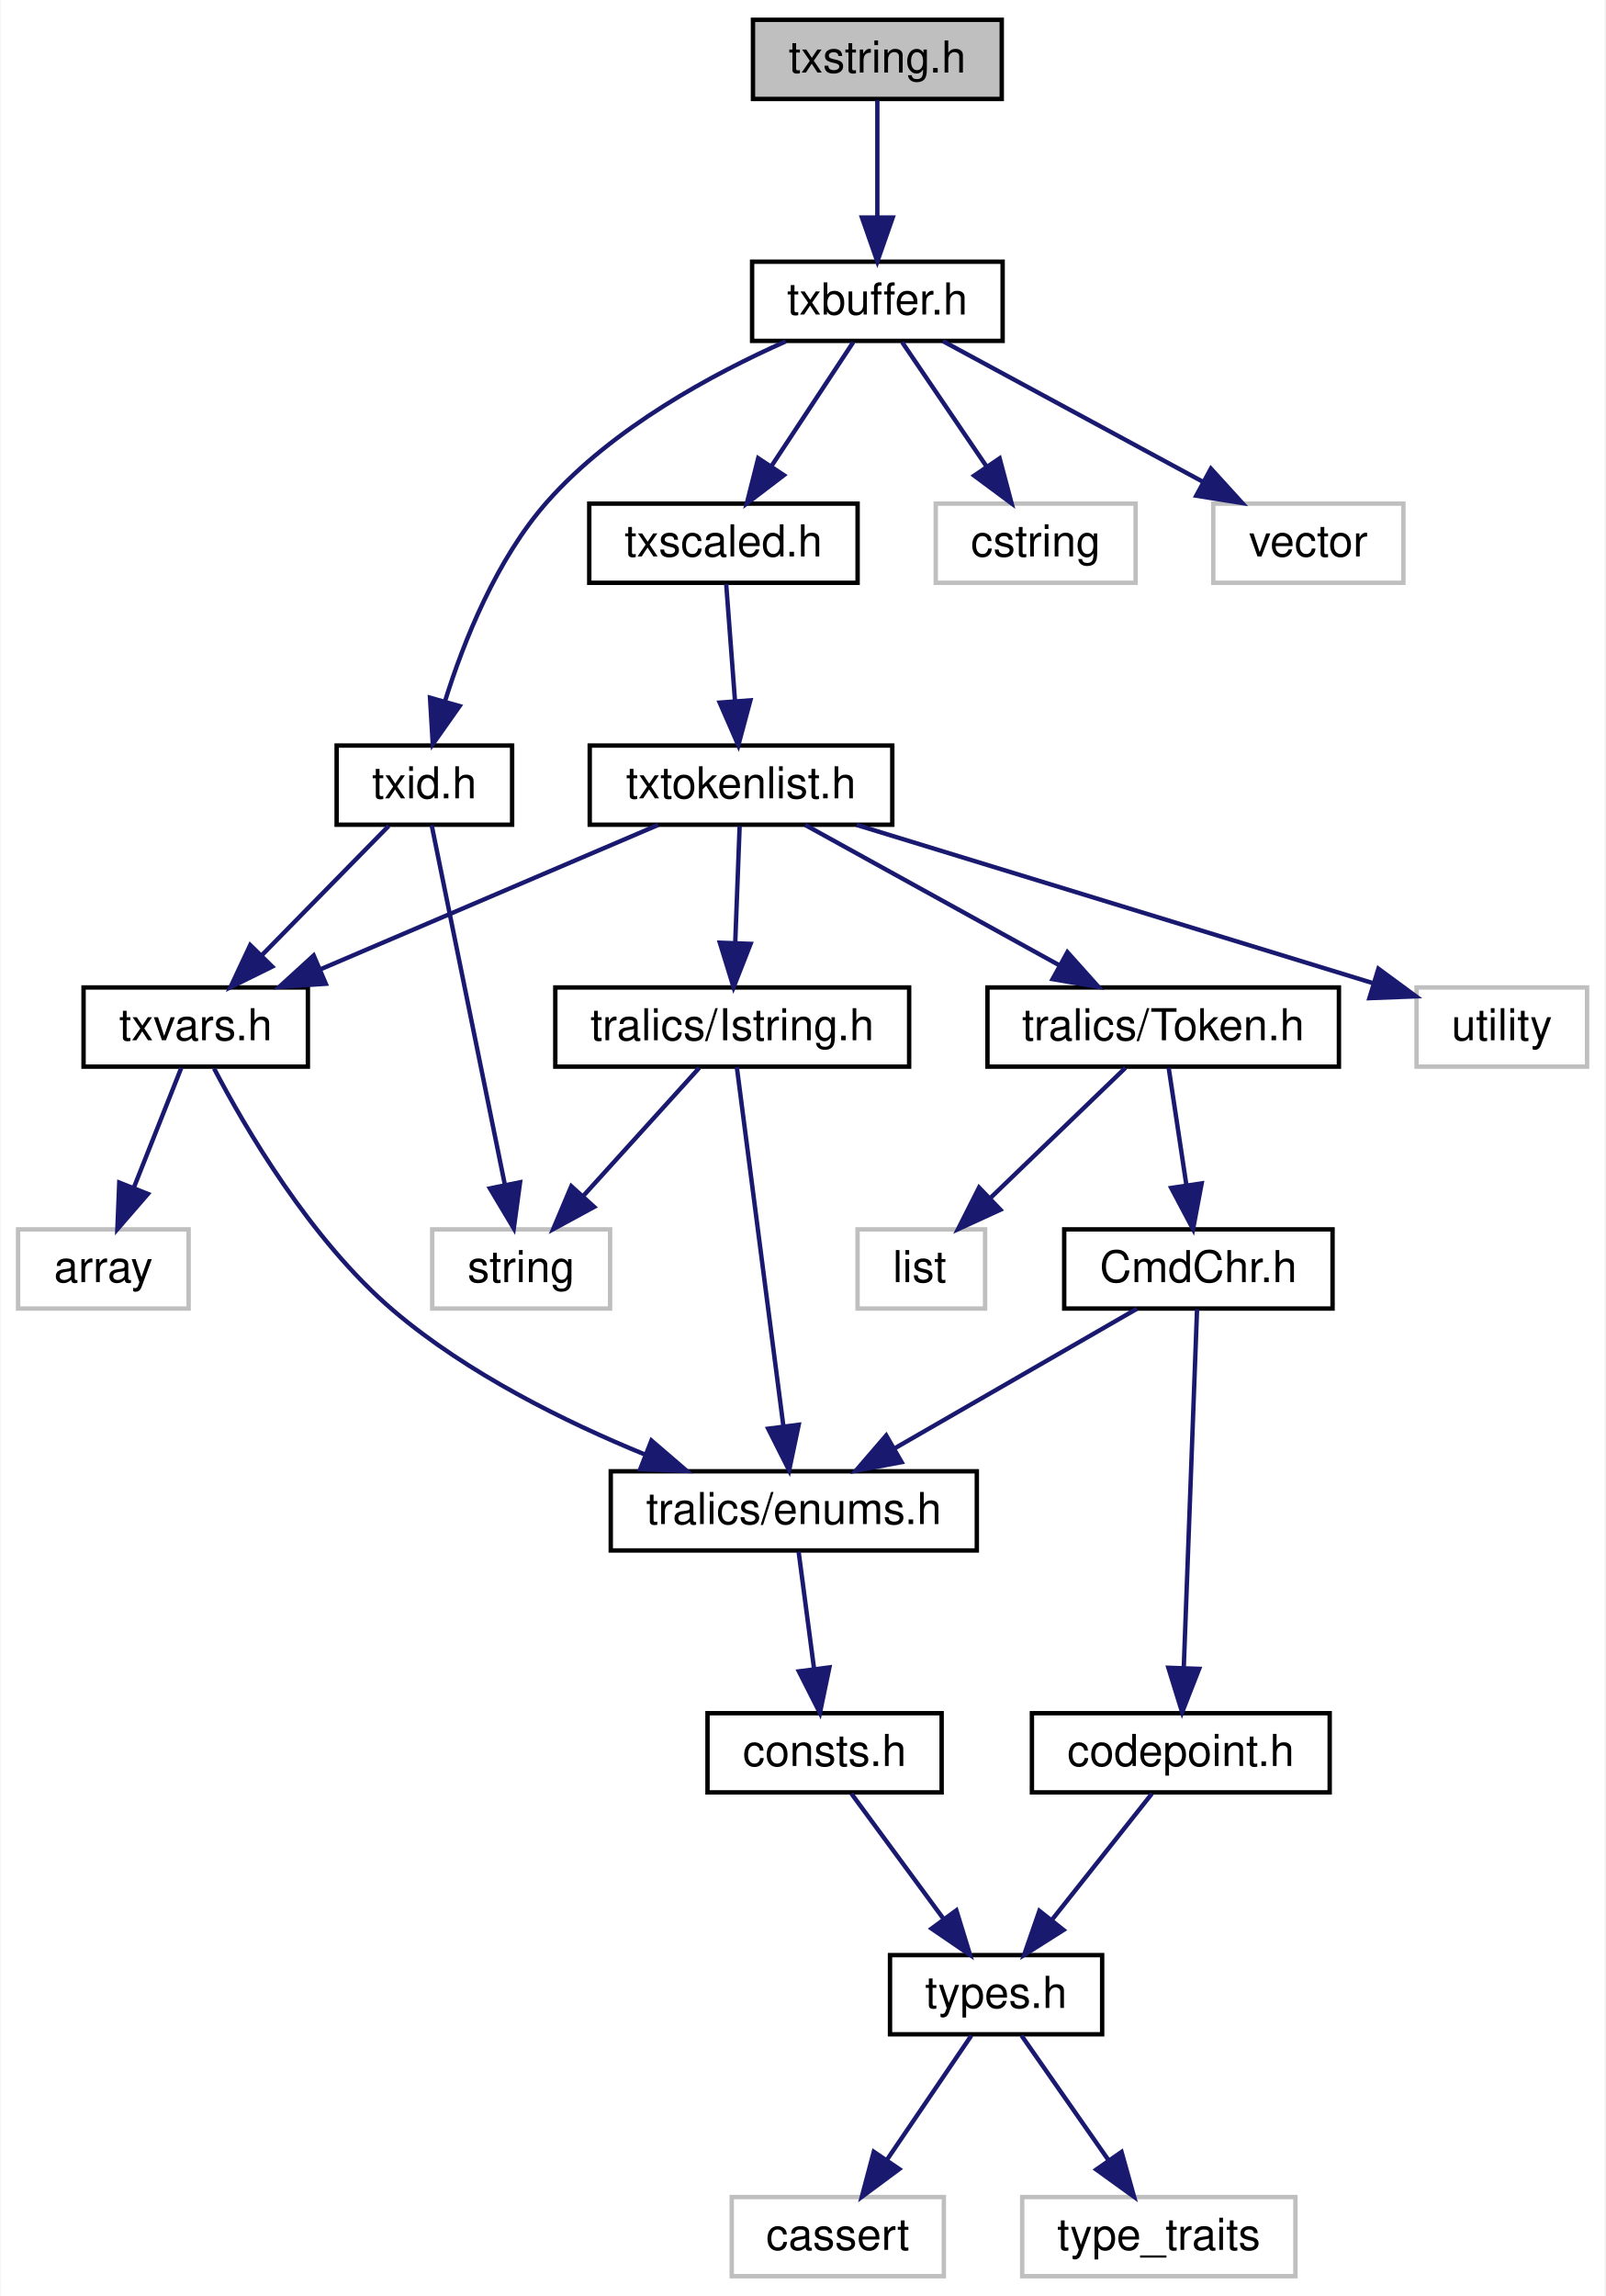
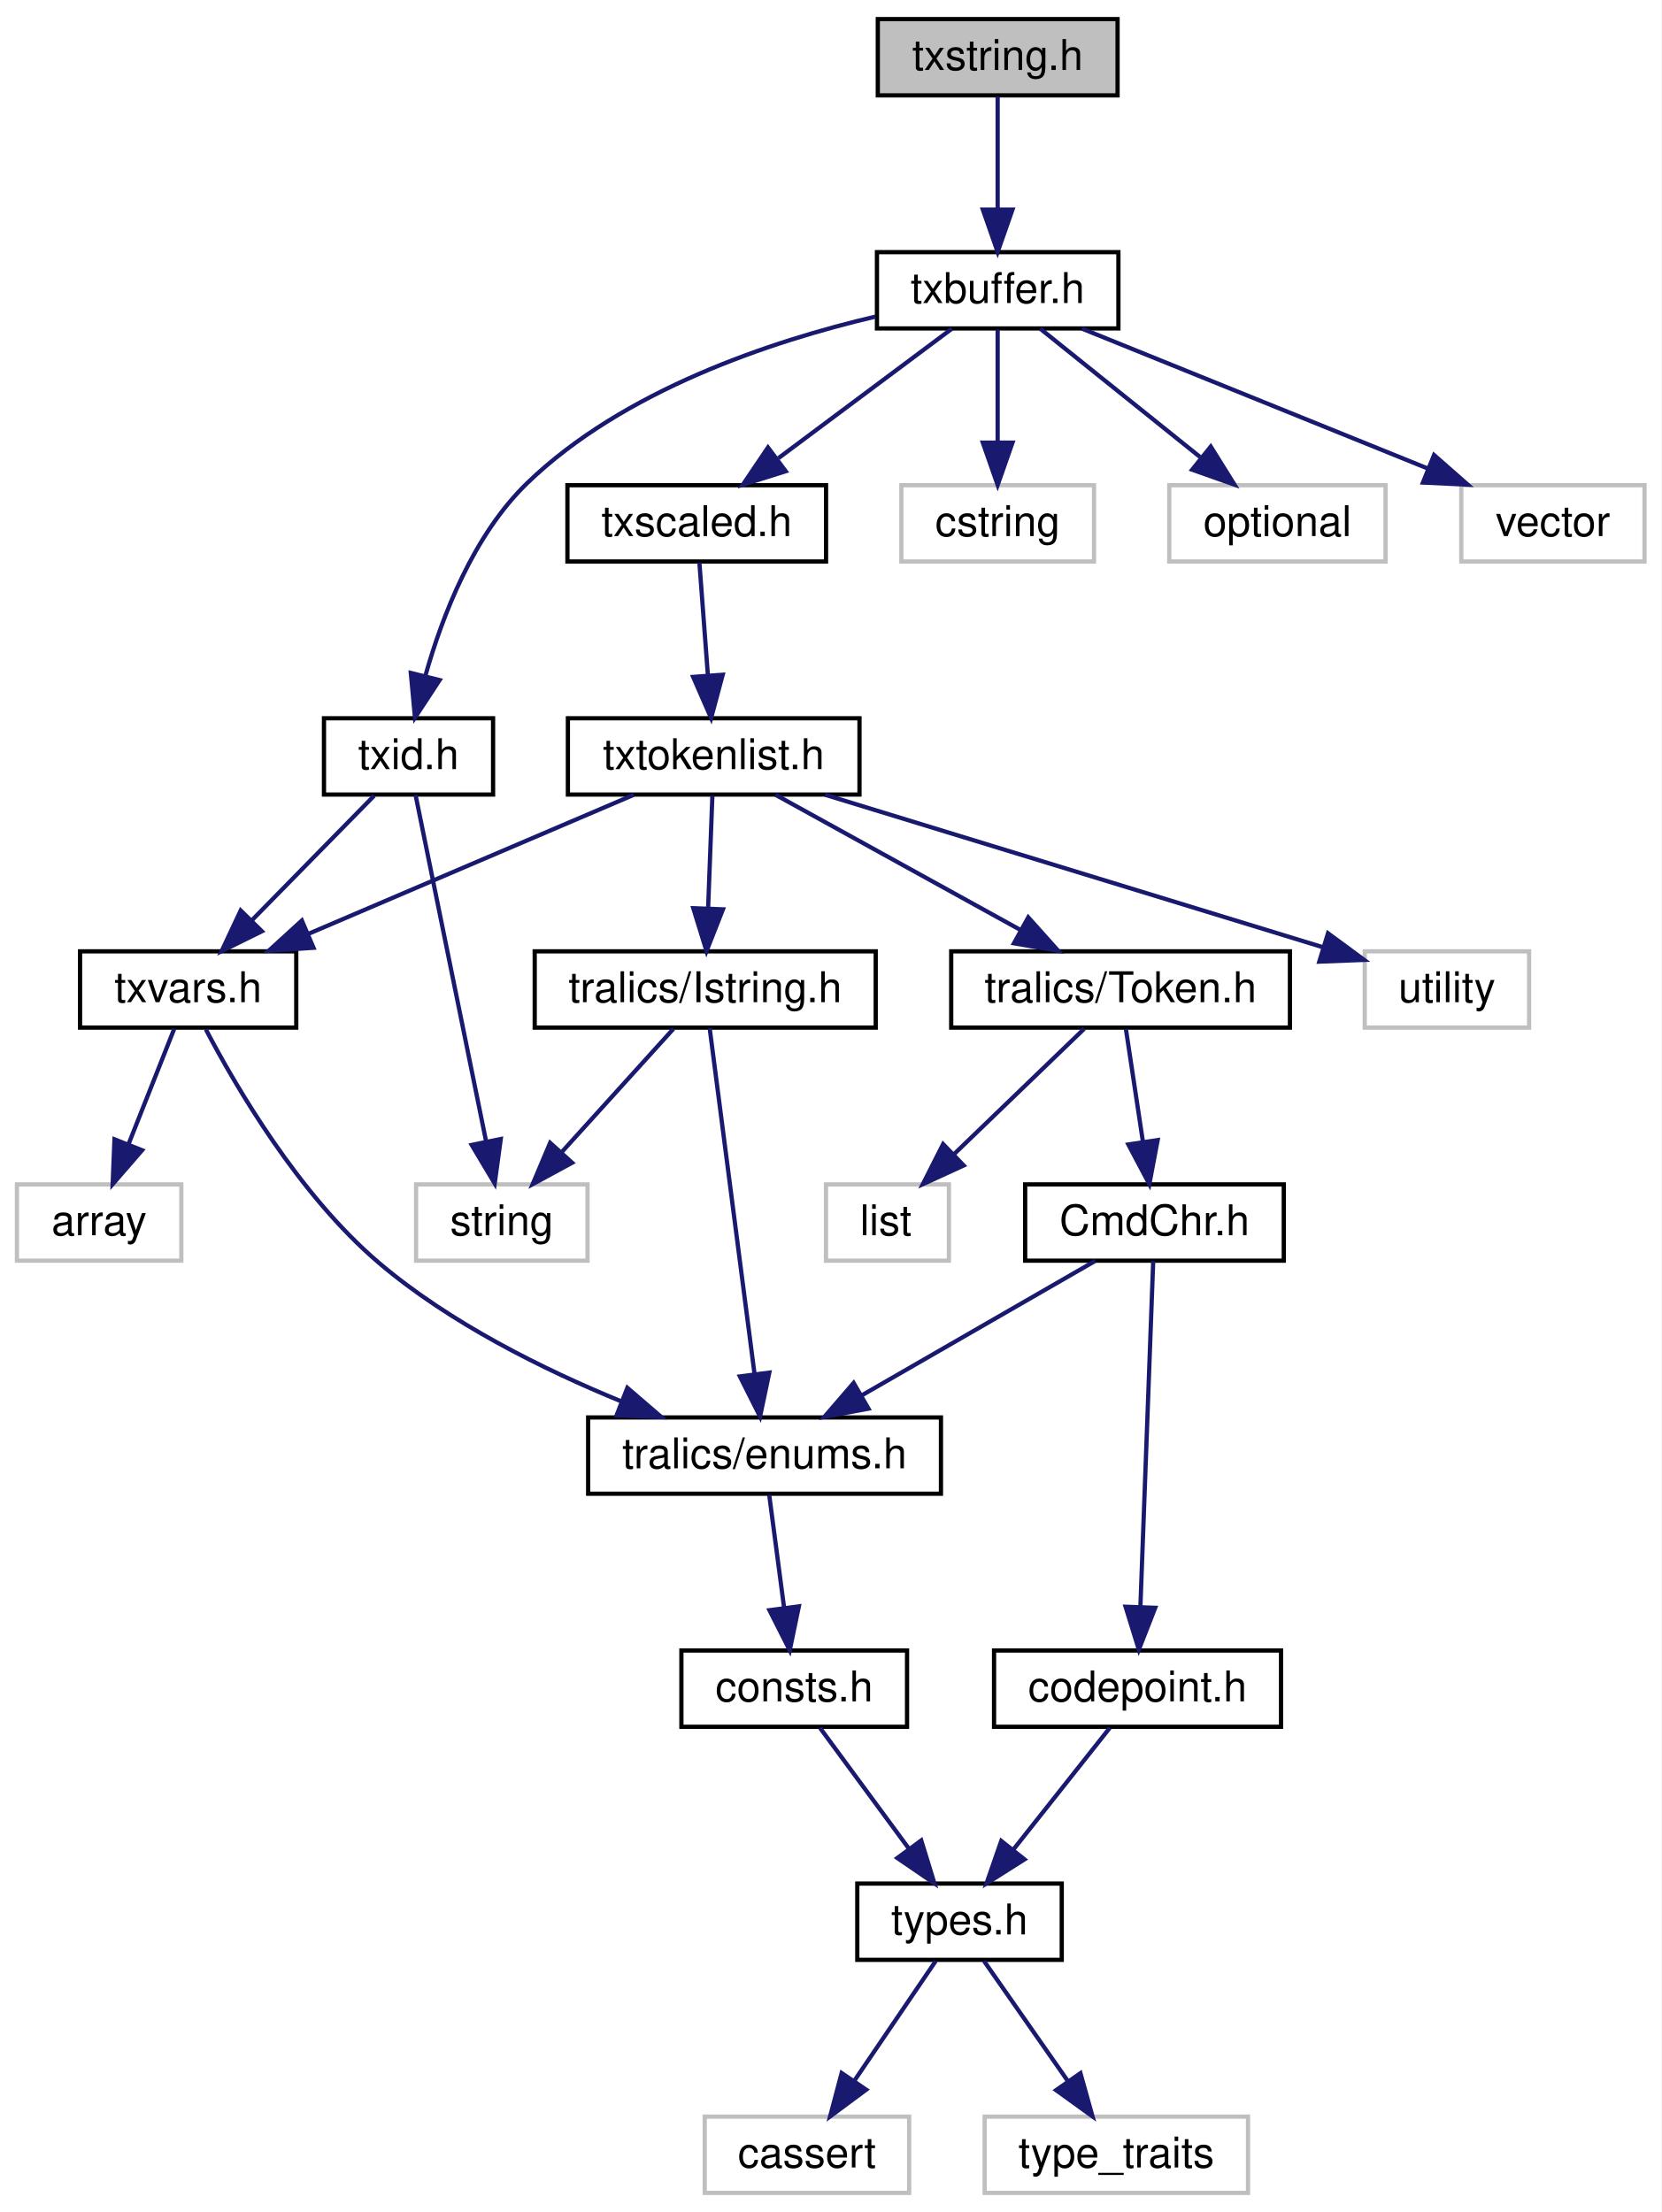
- <svg xmlns="http://www.w3.org/2000/svg" xmlns:xlink="http://www.w3.org/1999/xlink" width="365pt" height="522pt" viewBox="0.00 0.00 364.78 522.00">
+ <svg xmlns="http://www.w3.org/2000/svg" xmlns:xlink="http://www.w3.org/1999/xlink" width="392pt" height="522pt" viewBox="0.00 0.00 392.01 522.00">
  <g id="graph0" class="graph" transform="scale(1 1) rotate(0) translate(4 518)">
-     <polygon fill="white" stroke="transparent" points="-4,4 -4,-518 360.78,-518 360.78,4 -4,4" />
+     <polygon fill="white" stroke="transparent" points="-4,4 -4,-518 388.01,-518 388.01,4 -4,4" />
    <g id="node1" class="node">
      <g id="a_node1">
        <a xlink:title=" ">
-           <polygon fill="#bfbfbf" stroke="black" points="167.11,-495.5 167.11,-513.5 223.68,-513.5 223.68,-495.5 167.11,-495.5" />
-           <text text-anchor="middle" x="195.39" y="-501.5" font-family="Helvetica,sans-Serif" font-size="10.00">txstring.h</text>
+           <polygon fill="#bfbfbf" stroke="black" points="203.11,-495.5 203.11,-513.5 259.68,-513.5 259.68,-495.5 203.11,-495.5" />
+           <text text-anchor="middle" x="231.39" y="-501.5" font-family="Helvetica,sans-Serif" font-size="10.00">txstring.h</text>
        </a>
      </g>
    </g>
    <g id="node2" class="node">
      <g id="a_node2">
        <a xlink:href="../../dd/d74/txbuffer_8h.html" target="_top" xlink:title=" ">
-           <polygon fill="white" stroke="black" points="166.91,-440.5 166.91,-458.5 223.88,-458.5 223.88,-440.5 166.91,-440.5" />
-           <text text-anchor="middle" x="195.39" y="-446.5" font-family="Helvetica,sans-Serif" font-size="10.00">txbuffer.h</text>
+           <polygon fill="white" stroke="black" points="202.91,-440.5 202.91,-458.5 259.88,-458.5 259.88,-440.5 202.91,-440.5" />
+           <text text-anchor="middle" x="231.39" y="-446.5" font-family="Helvetica,sans-Serif" font-size="10.00">txbuffer.h</text>
        </a>
      </g>
    </g>
    <g id="edge1" class="edge">
-       <path fill="none" stroke="midnightblue" d="M195.39,-495.22C195.39,-488.18 195.39,-477.81 195.39,-468.83" />
-       <polygon fill="midnightblue" stroke="midnightblue" points="198.89,-468.55 195.39,-458.55 191.89,-468.55 198.89,-468.55" />
+       <path fill="none" stroke="midnightblue" d="M231.39,-495.22C231.39,-488.18 231.39,-477.81 231.39,-468.83" />
+       <polygon fill="midnightblue" stroke="midnightblue" points="234.89,-468.55 231.39,-458.55 227.89,-468.55 234.89,-468.55" />
    </g>
    <g id="node3" class="node">
      <g id="a_node3">
        <a xlink:href="../../d1/d9e/txid_8h.html" target="_top" xlink:title=" ">
          <polygon fill="white" stroke="black" points="72.44,-330.5 72.44,-348.5 112.34,-348.5 112.34,-330.5 72.44,-330.5" />
          <text text-anchor="middle" x="92.39" y="-336.5" font-family="Helvetica,sans-Serif" font-size="10.00">txid.h</text>
        </a>
      </g>
    </g>
    <g id="edge2" class="edge">
-       <path fill="none" stroke="midnightblue" d="M174.55,-440.38C158,-433.02 135.26,-420.77 120.39,-404 108.79,-390.91 101.34,-372.24 97.07,-358.54" />
-       <polygon fill="midnightblue" stroke="midnightblue" points="100.4,-357.47 94.3,-348.81 93.67,-359.38 100.4,-357.47" />
+       <path fill="none" stroke="midnightblue" d="M202.55,-443.29C177.96,-437.51 143.08,-425.93 120.39,-404 107.68,-391.71 100.34,-372.64 96.39,-358.61" />
+       <polygon fill="midnightblue" stroke="midnightblue" points="99.72,-357.51 93.91,-348.65 92.93,-359.2 99.72,-357.51" />
    </g>
    <g id="node12" class="node">
      <g id="a_node12">
        <a xlink:href="../../d9/d18/txscaled_8h.html" target="_top" xlink:title=" ">
          <polygon fill="white" stroke="black" points="129.88,-385.5 129.88,-403.5 190.9,-403.5 190.9,-385.5 129.88,-385.5" />
          <text text-anchor="middle" x="160.39" y="-391.5" font-family="Helvetica,sans-Serif" font-size="10.00">txscaled.h</text>
        </a>
      </g>
    </g>
    <g id="edge11" class="edge">
-       <path fill="none" stroke="midnightblue" d="M189.92,-440.22C184.96,-432.71 177.5,-421.41 171.32,-412.05" />
-       <polygon fill="midnightblue" stroke="midnightblue" points="174.14,-409.97 165.71,-403.55 168.3,-413.82 174.14,-409.97" />
+       <path fill="none" stroke="midnightblue" d="M220.61,-440.45C209.77,-432.36 192.82,-419.7 179.66,-409.88" />
+       <polygon fill="midnightblue" stroke="midnightblue" points="181.38,-406.8 171.28,-403.63 177.2,-412.41 181.38,-406.8" />
    </g>
    <g id="node20" class="node">
      <g id="a_node20">
        <a xlink:title=" ">
          <polygon fill="white" stroke="#bfbfbf" points="208.67,-385.5 208.67,-403.5 254.12,-403.5 254.12,-385.5 208.67,-385.5" />
          <text text-anchor="middle" x="231.39" y="-391.5" font-family="Helvetica,sans-Serif" font-size="10.00">cstring</text>
        </a>
      </g>
    </g>
    <g id="edge24" class="edge">
-       <path fill="none" stroke="midnightblue" d="M201.02,-440.22C206.12,-432.71 213.79,-421.41 220.15,-412.05" />
-       <polygon fill="midnightblue" stroke="midnightblue" points="223.2,-413.79 225.92,-403.55 217.41,-409.86 223.2,-413.79" />
+       <path fill="none" stroke="midnightblue" d="M231.39,-440.22C231.39,-433.18 231.39,-422.81 231.39,-413.83" />
+       <polygon fill="midnightblue" stroke="midnightblue" points="234.89,-413.55 231.39,-403.55 227.89,-413.55 234.89,-413.55" />
    </g>
    <g id="node21" class="node">
      <g id="a_node21">
        <a xlink:title=" ">
-           <polygon fill="white" stroke="#bfbfbf" points="271.78,-385.5 271.78,-403.5 315.01,-403.5 315.01,-385.5 271.78,-385.5" />
-           <text text-anchor="middle" x="293.39" y="-391.5" font-family="Helvetica,sans-Serif" font-size="10.00">vector</text>
+           <polygon fill="white" stroke="#bfbfbf" points="271.88,-385.5 271.88,-403.5 322.91,-403.5 322.91,-385.5 271.88,-385.5" />
+           <text text-anchor="middle" x="297.39" y="-391.5" font-family="Helvetica,sans-Serif" font-size="10.00">optional</text>
        </a>
      </g>
    </g>
    <g id="edge25" class="edge">
-       <path fill="none" stroke="midnightblue" d="M210.28,-440.45C225.96,-431.97 250.91,-418.48 269.38,-408.49" />
-       <polygon fill="midnightblue" stroke="midnightblue" points="271.24,-411.46 278.37,-403.63 267.91,-405.3 271.24,-411.46" />
+       <path fill="none" stroke="midnightblue" d="M241.42,-440.45C251.4,-432.43 266.95,-419.95 279.13,-410.17" />
+       <polygon fill="midnightblue" stroke="midnightblue" points="281.67,-412.62 287.27,-403.63 277.28,-407.16 281.67,-412.62" />
+     </g>
+     <g id="node22" class="node">
+       <g id="a_node22">
+         <a xlink:title=" ">
+           <polygon fill="white" stroke="#bfbfbf" points="340.78,-385.5 340.78,-403.5 384.01,-403.5 384.01,-385.5 340.78,-385.5" />
+           <text text-anchor="middle" x="362.39" y="-391.5" font-family="Helvetica,sans-Serif" font-size="10.00">vector</text>
+         </a>
+       </g>
+     </g>
+     <g id="edge26" class="edge">
+       <path fill="none" stroke="midnightblue" d="M251.29,-440.45C273.02,-431.66 308.06,-417.48 332.98,-407.4" />
+       <polygon fill="midnightblue" stroke="midnightblue" points="334.35,-410.62 342.31,-403.63 331.73,-404.13 334.35,-410.62" />
    </g>
    <g id="node4" class="node">
      <g id="a_node4">
        <a xlink:href="../../dc/de8/txvars_8h.html" target="_top" xlink:title=" ">
          <polygon fill="white" stroke="black" points="14.89,-275.5 14.89,-293.5 65.9,-293.5 65.9,-275.5 14.89,-275.5" />
          <text text-anchor="middle" x="40.39" y="-281.5" font-family="Helvetica,sans-Serif" font-size="10.00">txvars.h</text>
        </a>
      </g>
    </g>
    <g id="edge3" class="edge">
      <path fill="none" stroke="midnightblue" d="M84.27,-330.22C76.59,-322.39 64.88,-310.46 55.49,-300.89" />
      <polygon fill="midnightblue" stroke="midnightblue" points="57.79,-298.24 48.29,-293.55 52.79,-303.14 57.79,-298.24" />
    </g>
    <g id="node11" class="node">
      <g id="a_node11">
        <a xlink:title=" ">
          <polygon fill="white" stroke="#bfbfbf" points="94.17,-220.5 94.17,-238.5 134.62,-238.5 134.62,-220.5 94.17,-220.5" />
          <text text-anchor="middle" x="114.39" y="-226.5" font-family="Helvetica,sans-Serif" font-size="10.00">string</text>
        </a>
      </g>
    </g>
    <g id="edge10" class="edge">
      <path fill="none" stroke="midnightblue" d="M94.05,-330.38C97.56,-313.1 105.87,-272.33 110.71,-248.56" />
      <polygon fill="midnightblue" stroke="midnightblue" points="114.15,-249.21 112.72,-238.71 107.29,-247.81 114.15,-249.21" />
    </g>
    <g id="node5" class="node">
      <g id="a_node5">
        <a xlink:href="../../d0/d0b/enums_8h.html" target="_top" xlink:title=" ">
          <polygon fill="white" stroke="black" points="134.77,-165.5 134.77,-183.5 218.01,-183.5 218.01,-165.5 134.77,-165.5" />
          <text text-anchor="middle" x="176.39" y="-171.5" font-family="Helvetica,sans-Serif" font-size="10.00">tralics/enums.h</text>
        </a>
      </g>
    </g>
    <g id="edge4" class="edge">
      <path fill="none" stroke="midnightblue" d="M44.57,-275.08C51.49,-261.86 66.45,-236.1 85.39,-220 102.2,-205.71 124.39,-194.74 142.65,-187.27" />
      <polygon fill="midnightblue" stroke="midnightblue" points="144.02,-190.49 152.06,-183.58 141.47,-183.97 144.02,-190.49" />
    </g>
    <g id="node10" class="node">
      <g id="a_node10">
        <a xlink:title=" ">
          <polygon fill="white" stroke="#bfbfbf" points="0,-220.5 0,-238.5 38.78,-238.5 38.78,-220.5 0,-220.5" />
          <text text-anchor="middle" x="19.39" y="-226.5" font-family="Helvetica,sans-Serif" font-size="10.00">array</text>
        </a>
      </g>
    </g>
    <g id="edge9" class="edge">
      <path fill="none" stroke="midnightblue" d="M37.11,-275.22C34.23,-267.94 29.94,-257.11 26.3,-247.93" />
      <polygon fill="midnightblue" stroke="midnightblue" points="29.52,-246.56 22.58,-238.55 23.01,-249.14 29.52,-246.56" />
    </g>
    <g id="node6" class="node">
      <g id="a_node6">
        <a xlink:href="../../d8/db5/consts_8h.html" target="_top" xlink:title=" ">
          <polygon fill="white" stroke="black" points="156.77,-110.5 156.77,-128.5 210.01,-128.5 210.01,-110.5 156.77,-110.5" />
          <text text-anchor="middle" x="183.39" y="-116.5" font-family="Helvetica,sans-Serif" font-size="10.00">consts.h</text>
        </a>
      </g>
    </g>
    <g id="edge5" class="edge">
      <path fill="none" stroke="midnightblue" d="M177.49,-165.22C178.43,-158.1 179.82,-147.58 181.01,-138.53" />
      <polygon fill="midnightblue" stroke="midnightblue" points="184.49,-138.92 182.33,-128.55 177.55,-138.01 184.49,-138.92" />
    </g>
    <g id="node7" class="node">
      <g id="a_node7">
        <a xlink:href="../../d9/d49/types_8h.html" target="_top" xlink:title=" ">
          <polygon fill="white" stroke="black" points="198.27,-55.5 198.27,-73.5 246.51,-73.5 246.51,-55.5 198.27,-55.5" />
          <text text-anchor="middle" x="222.39" y="-61.5" font-family="Helvetica,sans-Serif" font-size="10.00">types.h</text>
        </a>
      </g>
    </g>
    <g id="edge6" class="edge">
      <path fill="none" stroke="midnightblue" d="M189.49,-110.22C195.07,-102.63 203.5,-91.18 210.43,-81.76" />
      <polygon fill="midnightblue" stroke="midnightblue" points="213.36,-83.68 216.47,-73.55 207.72,-79.53 213.36,-83.68" />
    </g>
    <g id="node8" class="node">
      <g id="a_node8">
        <a xlink:title=" ">
          <polygon fill="white" stroke="#bfbfbf" points="162.28,-0.5 162.28,-18.5 210.51,-18.5 210.51,-0.5 162.28,-0.5" />
          <text text-anchor="middle" x="186.39" y="-6.5" font-family="Helvetica,sans-Serif" font-size="10.00">cassert</text>
        </a>
      </g>
    </g>
    <g id="edge7" class="edge">
      <path fill="none" stroke="midnightblue" d="M216.77,-55.22C211.66,-47.71 203.99,-36.41 197.63,-27.05" />
      <polygon fill="midnightblue" stroke="midnightblue" points="200.37,-24.86 191.86,-18.55 194.58,-28.79 200.37,-24.86" />
    </g>
    <g id="node9" class="node">
      <g id="a_node9">
        <a xlink:title=" ">
          <polygon fill="white" stroke="#bfbfbf" points="228.33,-0.5 228.33,-18.5 290.46,-18.5 290.46,-0.5 228.33,-0.5" />
          <text text-anchor="middle" x="259.39" y="-6.5" font-family="Helvetica,sans-Serif" font-size="10.00">type_traits</text>
        </a>
      </g>
    </g>
    <g id="edge8" class="edge">
      <path fill="none" stroke="midnightblue" d="M228.17,-55.22C233.47,-47.63 241.47,-36.18 248.04,-26.76" />
      <polygon fill="midnightblue" stroke="midnightblue" points="250.92,-28.75 253.77,-18.55 245.18,-24.75 250.92,-28.75" />
    </g>
    <g id="node13" class="node">
      <g id="a_node13">
        <a xlink:href="../../dc/d91/txtokenlist_8h.html" target="_top" xlink:title=" ">
          <polygon fill="white" stroke="black" points="129.99,-330.5 129.99,-348.5 198.79,-348.5 198.79,-330.5 129.99,-330.5" />
          <text text-anchor="middle" x="164.39" y="-336.5" font-family="Helvetica,sans-Serif" font-size="10.00">txtokenlist.h</text>
        </a>
      </g>
    </g>
    <g id="edge12" class="edge">
      <path fill="none" stroke="midnightblue" d="M161.02,-385.22C161.55,-378.1 162.35,-367.58 163.03,-358.53" />
      <polygon fill="midnightblue" stroke="midnightblue" points="166.52,-358.78 163.78,-348.55 159.54,-358.26 166.52,-358.78" />
    </g>
    <g id="edge22" class="edge">
      <path fill="none" stroke="midnightblue" d="M145.56,-330.45C125.17,-321.73 92.4,-307.73 68.86,-297.67" />
      <polygon fill="midnightblue" stroke="midnightblue" points="69.97,-294.34 59.4,-293.63 67.22,-300.77 69.97,-294.34" />
    </g>
    <g id="node14" class="node">
      <g id="a_node14">
        <a xlink:href="../../d5/daf/_istring_8h.html" target="_top" xlink:title=" ">
          <polygon fill="white" stroke="black" points="122.16,-275.5 122.16,-293.5 202.62,-293.5 202.62,-275.5 122.16,-275.5" />
          <text text-anchor="middle" x="162.39" y="-281.5" font-family="Helvetica,sans-Serif" font-size="10.00">tralics/Istring.h</text>
        </a>
      </g>
    </g>
    <g id="edge13" class="edge">
      <path fill="none" stroke="midnightblue" d="M164.08,-330.22C163.81,-323.18 163.42,-312.81 163.08,-303.83" />
      <polygon fill="midnightblue" stroke="midnightblue" points="166.57,-303.41 162.7,-293.55 159.58,-303.67 166.57,-303.41" />
    </g>
    <g id="node15" class="node">
      <g id="a_node15">
        <a xlink:href="../../dd/dcd/_token_8h.html" target="_top" xlink:title=" ">
          <polygon fill="white" stroke="black" points="220.43,-275.5 220.43,-293.5 300.35,-293.5 300.35,-275.5 220.43,-275.5" />
          <text text-anchor="middle" x="260.39" y="-281.5" font-family="Helvetica,sans-Serif" font-size="10.00">tralics/Token.h</text>
        </a>
      </g>
    </g>
    <g id="edge16" class="edge">
      <path fill="none" stroke="midnightblue" d="M178.97,-330.45C194.34,-321.97 218.77,-308.48 236.87,-298.49" />
      <polygon fill="midnightblue" stroke="midnightblue" points="238.61,-301.52 245.67,-293.63 235.23,-295.39 238.61,-301.52" />
    </g>
    <g id="node19" class="node">
      <g id="a_node19">
        <a xlink:title=" ">
          <polygon fill="white" stroke="#bfbfbf" points="318,-275.5 318,-293.5 356.78,-293.5 356.78,-275.5 318,-275.5" />
          <text text-anchor="middle" x="337.39" y="-281.5" font-family="Helvetica,sans-Serif" font-size="10.00">utility</text>
        </a>
      </g>
    </g>
    <g id="edge23" class="edge">
      <path fill="none" stroke="midnightblue" d="M190.67,-330.45C222.22,-320.78 275.02,-304.61 307.93,-294.53" />
      <polygon fill="midnightblue" stroke="midnightblue" points="309.33,-297.76 317.86,-291.48 307.28,-291.07 309.33,-297.76" />
    </g>
    <g id="edge14" class="edge">
      <path fill="none" stroke="midnightblue" d="M163.44,-275.38C165.67,-258.18 170.92,-217.7 174.01,-193.89" />
      <polygon fill="midnightblue" stroke="midnightblue" points="177.51,-194.08 175.33,-183.71 170.57,-193.18 177.51,-194.08" />
    </g>
    <g id="edge15" class="edge">
      <path fill="none" stroke="midnightblue" d="M154.89,-275.22C147.88,-267.47 137.22,-255.7 128.59,-246.18" />
      <polygon fill="midnightblue" stroke="midnightblue" points="130.99,-243.61 121.68,-238.55 125.8,-248.31 130.99,-243.61" />
    </g>
    <g id="node16" class="node">
      <g id="a_node16">
        <a xlink:href="../../d2/d68/_cmd_chr_8h.html" target="_top" xlink:title=" ">
          <polygon fill="white" stroke="black" points="237.88,-220.5 237.88,-238.5 298.9,-238.5 298.9,-220.5 237.88,-220.5" />
          <text text-anchor="middle" x="268.39" y="-226.5" font-family="Helvetica,sans-Serif" font-size="10.00">CmdChr.h</text>
        </a>
      </g>
    </g>
    <g id="edge17" class="edge">
      <path fill="none" stroke="midnightblue" d="M261.64,-275.22C262.72,-268.1 264.3,-257.58 265.67,-248.53" />
      <polygon fill="midnightblue" stroke="midnightblue" points="269.14,-248.96 267.18,-238.55 262.22,-247.92 269.14,-248.96" />
    </g>
    <g id="node18" class="node">
      <g id="a_node18">
        <a xlink:title=" ">
          <polygon fill="white" stroke="#bfbfbf" points="190.89,-220.5 190.89,-238.5 219.89,-238.5 219.89,-220.5 190.89,-220.5" />
          <text text-anchor="middle" x="205" y="-226.5" font-family="Helvetica,sans-Serif" font-size="10.00">list</text>
        </a>
      </g>
    </g>
    <g id="edge21" class="edge">
      <path fill="none" stroke="midnightblue" d="M251.8,-275.22C243.6,-267.32 231.05,-255.22 221.07,-245.61" />
      <polygon fill="midnightblue" stroke="midnightblue" points="223.37,-242.97 213.74,-238.55 218.52,-248.01 223.37,-242.97" />
    </g>
    <g id="edge20" class="edge">
      <path fill="none" stroke="midnightblue" d="M254.42,-220.45C239.83,-212.05 216.71,-198.72 199.41,-188.76" />
      <polygon fill="midnightblue" stroke="midnightblue" points="200.91,-185.58 190.5,-183.63 197.41,-191.65 200.91,-185.58" />
    </g>
    <g id="node17" class="node">
      <g id="a_node17">
        <a xlink:href="../../d8/d47/codepoint_8h.html" target="_top" xlink:title=" ">
          <polygon fill="white" stroke="black" points="230.54,-110.5 230.54,-128.5 298.25,-128.5 298.25,-110.5 230.54,-110.5" />
          <text text-anchor="middle" x="264.39" y="-116.5" font-family="Helvetica,sans-Serif" font-size="10.00">codepoint.h</text>
        </a>
      </g>
    </g>
    <g id="edge18" class="edge">
      <path fill="none" stroke="midnightblue" d="M268.09,-220.38C267.45,-203.18 265.95,-162.7 265.07,-138.89" />
      <polygon fill="midnightblue" stroke="midnightblue" points="268.56,-138.58 264.7,-128.71 261.57,-138.83 268.56,-138.58" />
    </g>
    <g id="edge19" class="edge">
      <path fill="none" stroke="midnightblue" d="M257.83,-110.22C251.75,-102.55 242.55,-90.94 235.05,-81.47" />
      <polygon fill="midnightblue" stroke="midnightblue" points="237.72,-79.21 228.77,-73.55 232.24,-83.56 237.72,-79.21" />
    </g>
  </g>
</svg>
